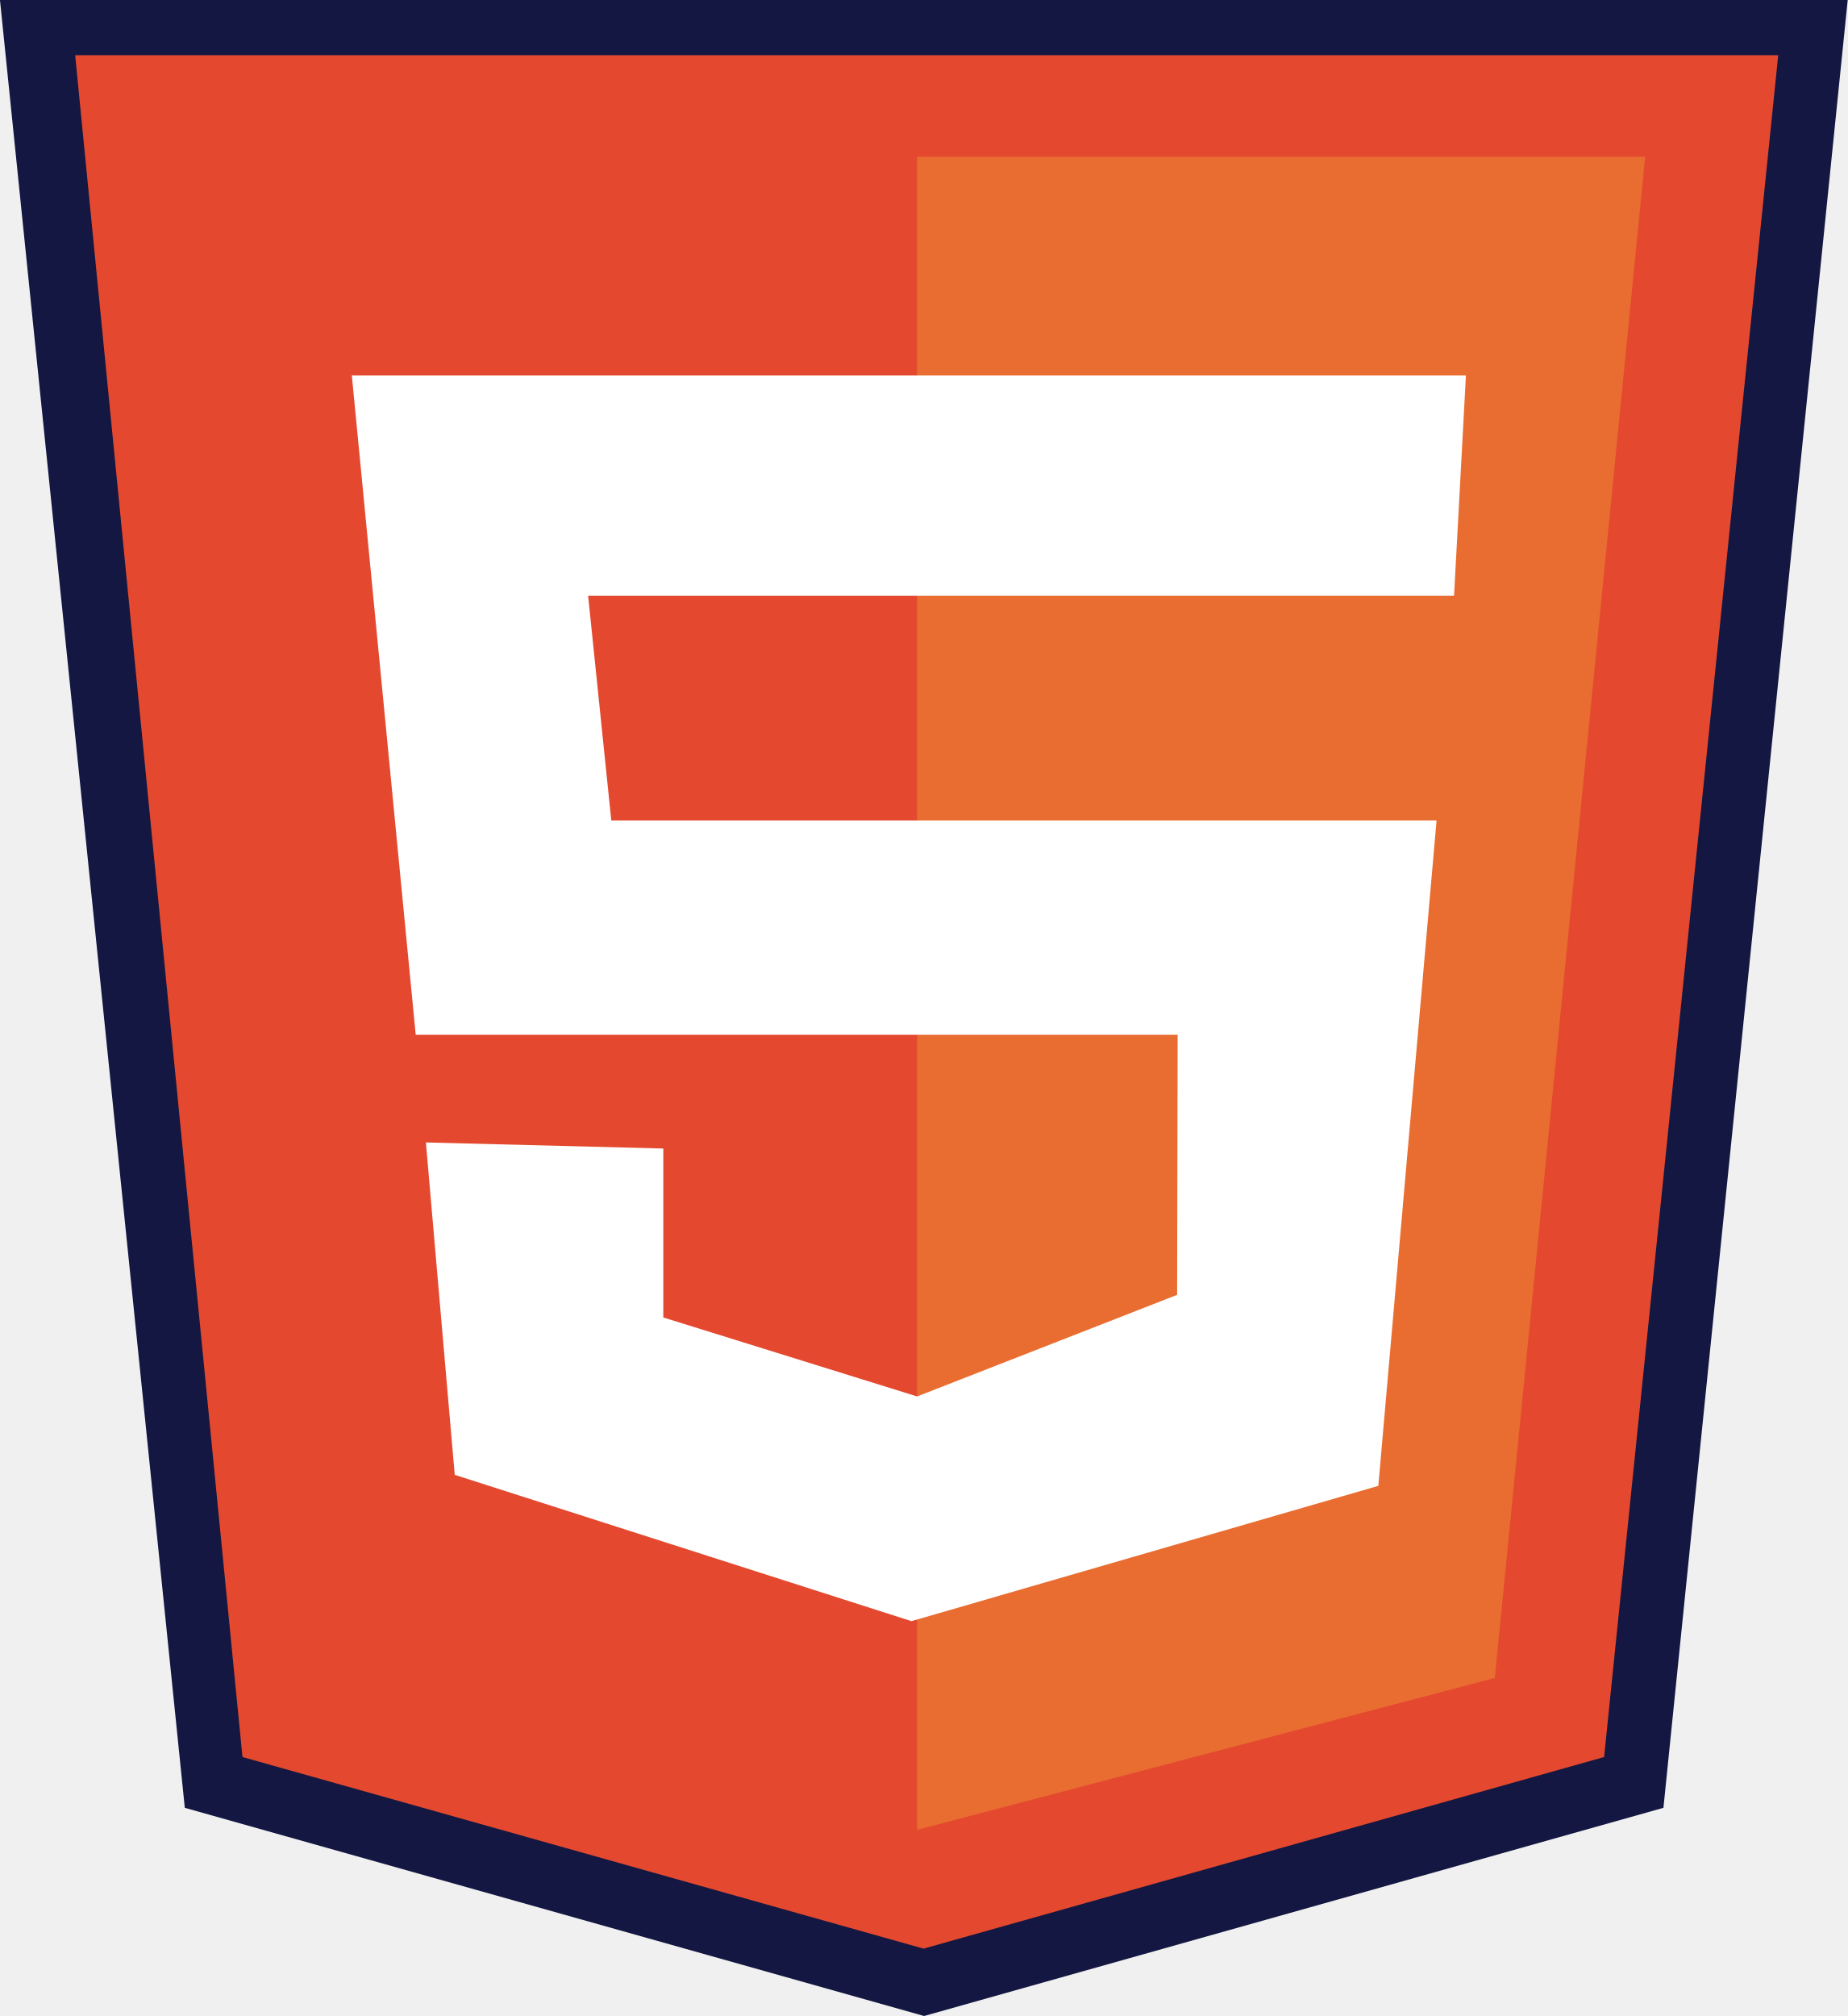
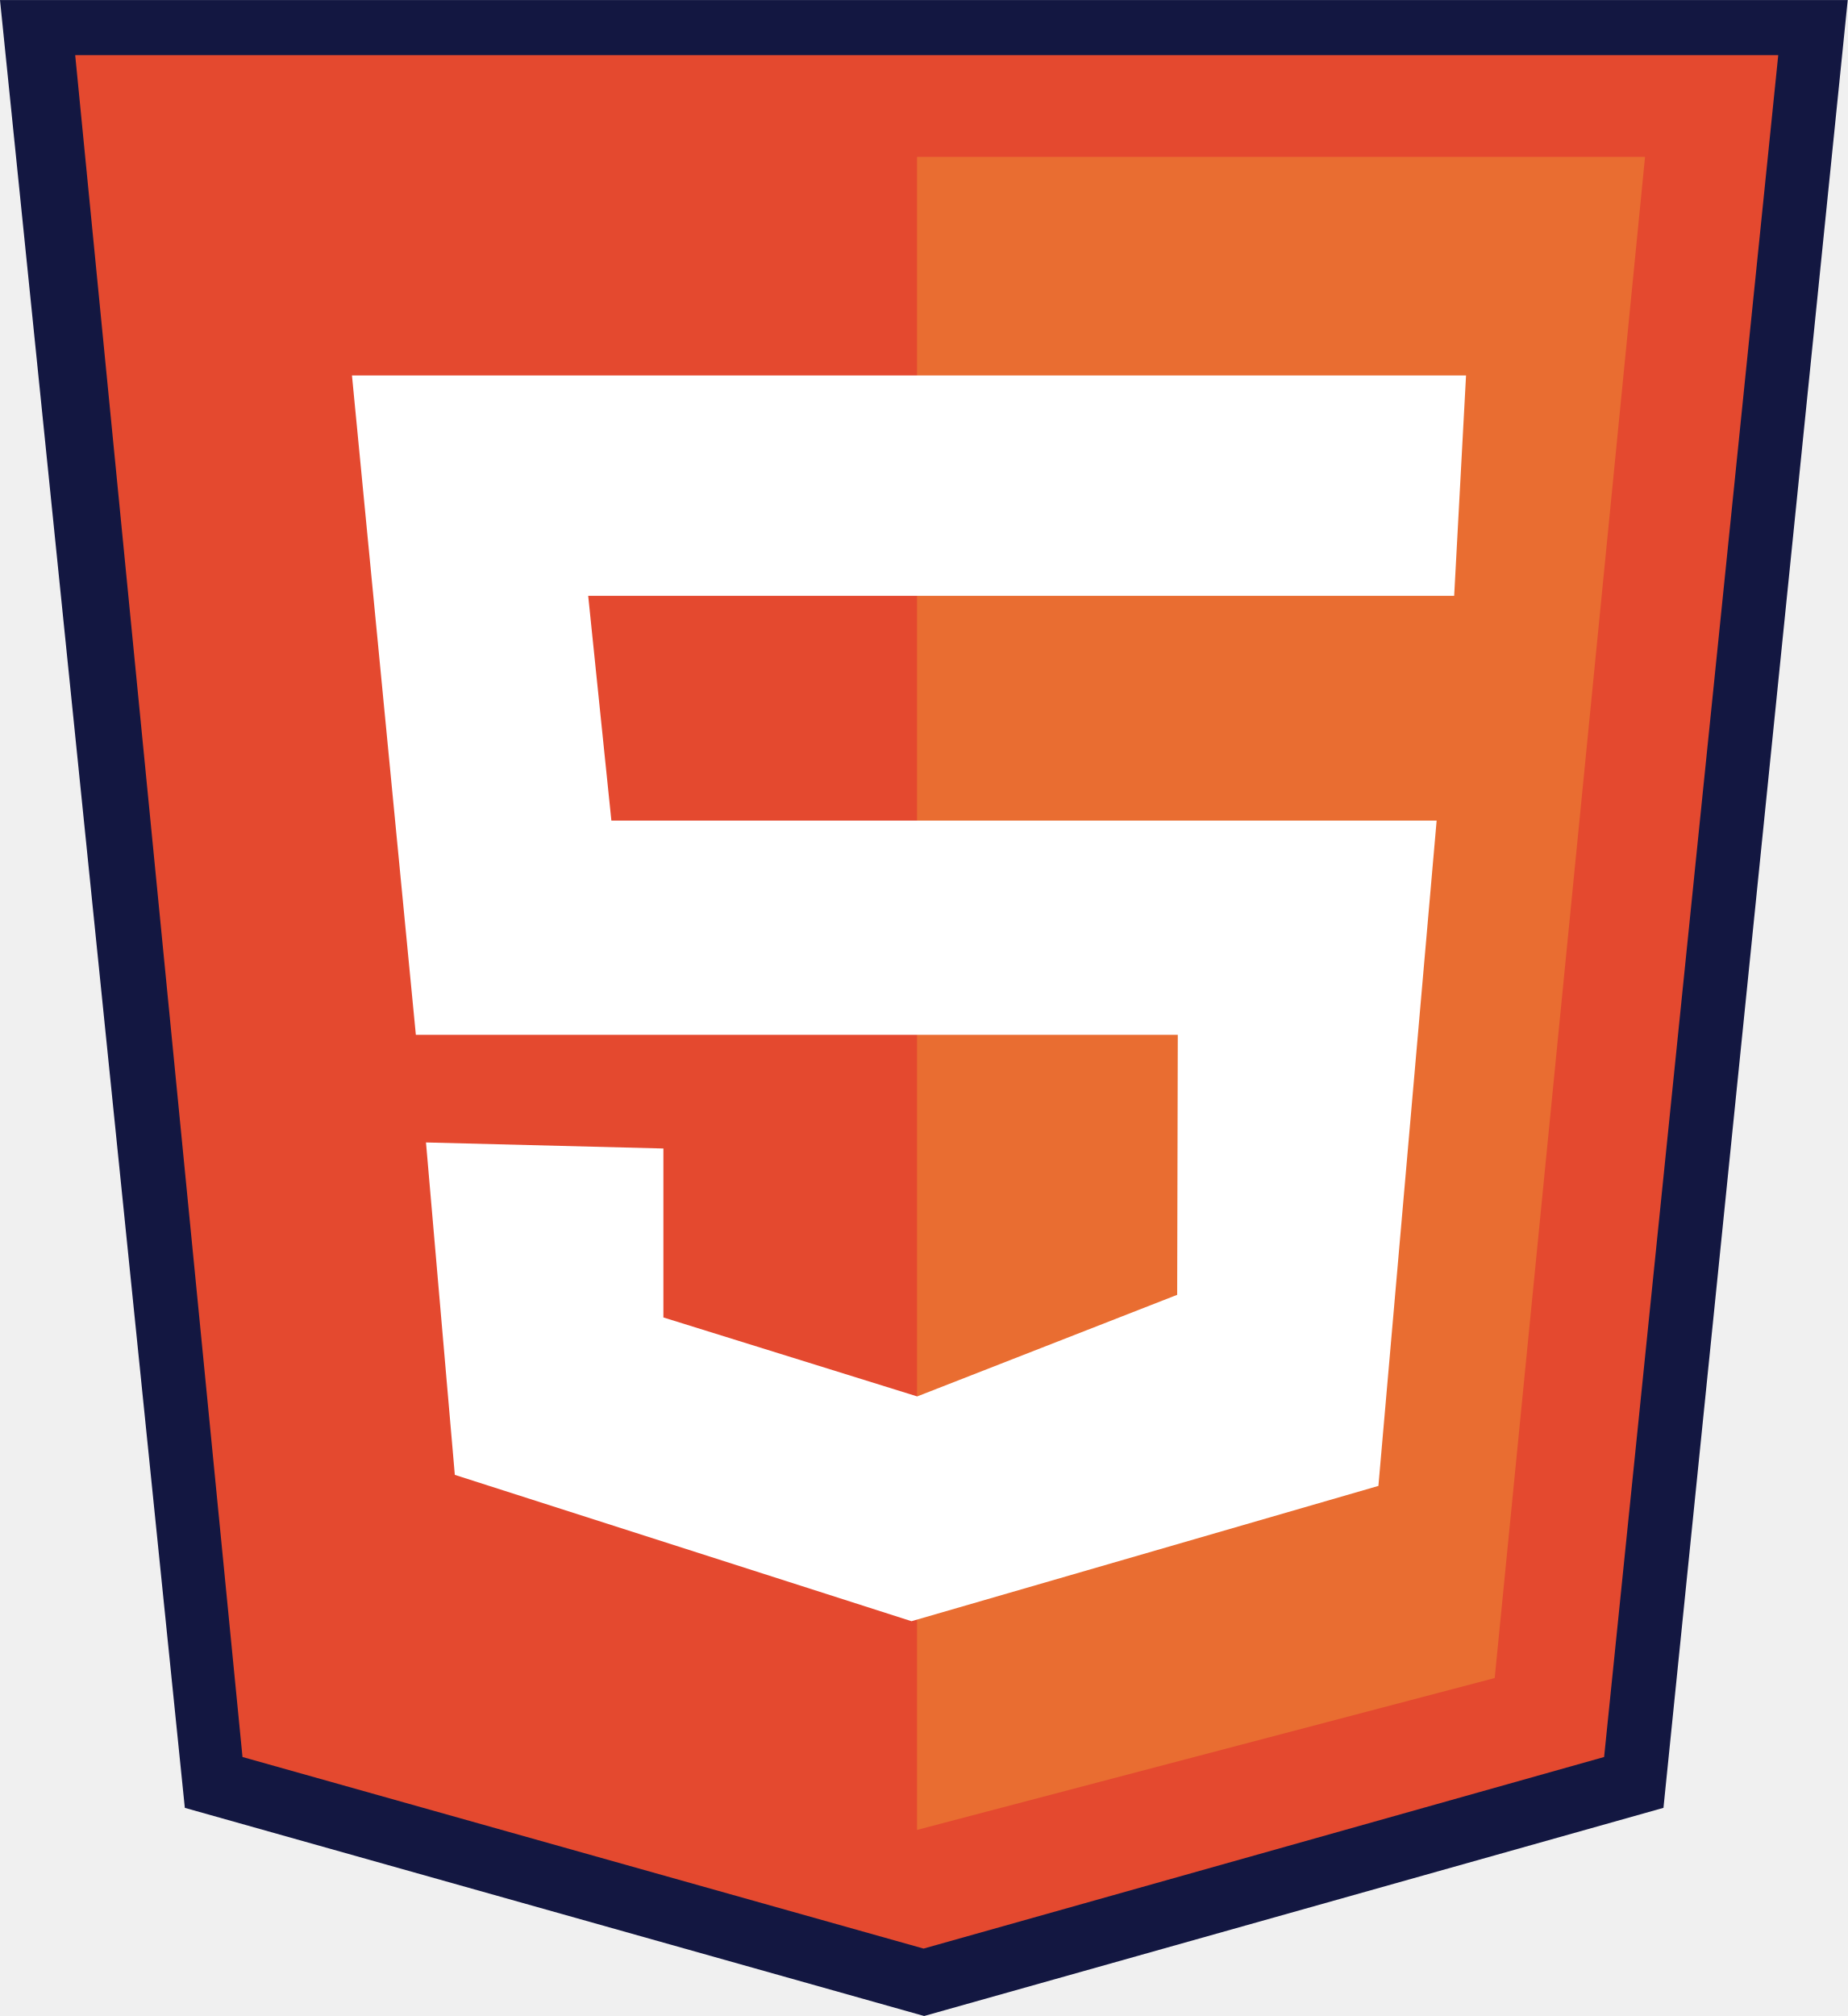
- <svg xmlns="http://www.w3.org/2000/svg" fill="none" height="72" viewBox="0 0 66 72" width="66">
+ <svg xmlns="http://www.w3.org/2000/svg" fill="none" height="36" viewBox="0 0 33 36" width="33">
  <g clip-rule="evenodd" fill-rule="evenodd">
-     <path d="m33.01.967h-31.577l6.198 62.572 25.379 7.258 25.358-7.258 6.401-62.572" fill="#e4492f" />
-     <path d="m8.661 62.751 24.329 6.843 24.308-6.843 6.219-60.779h-60.832zm24.348 9.249-26.408-7.435-6.602-64.565h66l-6.582 64.565z" fill="#131741" />
-     <path d="m53.393 59.928 5.37-54.329h-26.003v59.752" fill="#e96d31" />
-     <path d="m42.046 46.245-9.287 3.628-9.066-2.82v-6.034l-8.48-.217 1.03 11.871 16.313 5.225 16.677-4.832 2.08-23.763h-29.478l-.828-8.027h30.931l.424-7.869h-39.795l2.282 23.547h27.216" fill="#fff" />
+     <path d="m16.505.484h-15.789l3.099 31.286 12.689 3.629 12.679-3.629 3.2-31.286" fill="#e4492f" />
+     <path d="m4.331 31.375 12.164 3.421 12.154-3.421 3.11-30.39h-30.416zm12.174 4.625-13.204-3.717-3.301-32.282h33l-3.291 32.282z" fill="#131741" />
+     <path d="m26.695 29.965 2.685-27.164h-13.002v29.876" fill="#e96d31" />
+     <path d="m21.024 23.122-4.643 1.814-4.533-1.41v-3.017l-4.24-.108.515 5.936 8.156 2.613 8.339-2.416 1.04-11.881h-14.739l-.414-4.013h15.466l.212-3.935h-19.897l1.141 11.774h13.608" fill="#fff" />
  </g>
</svg>
